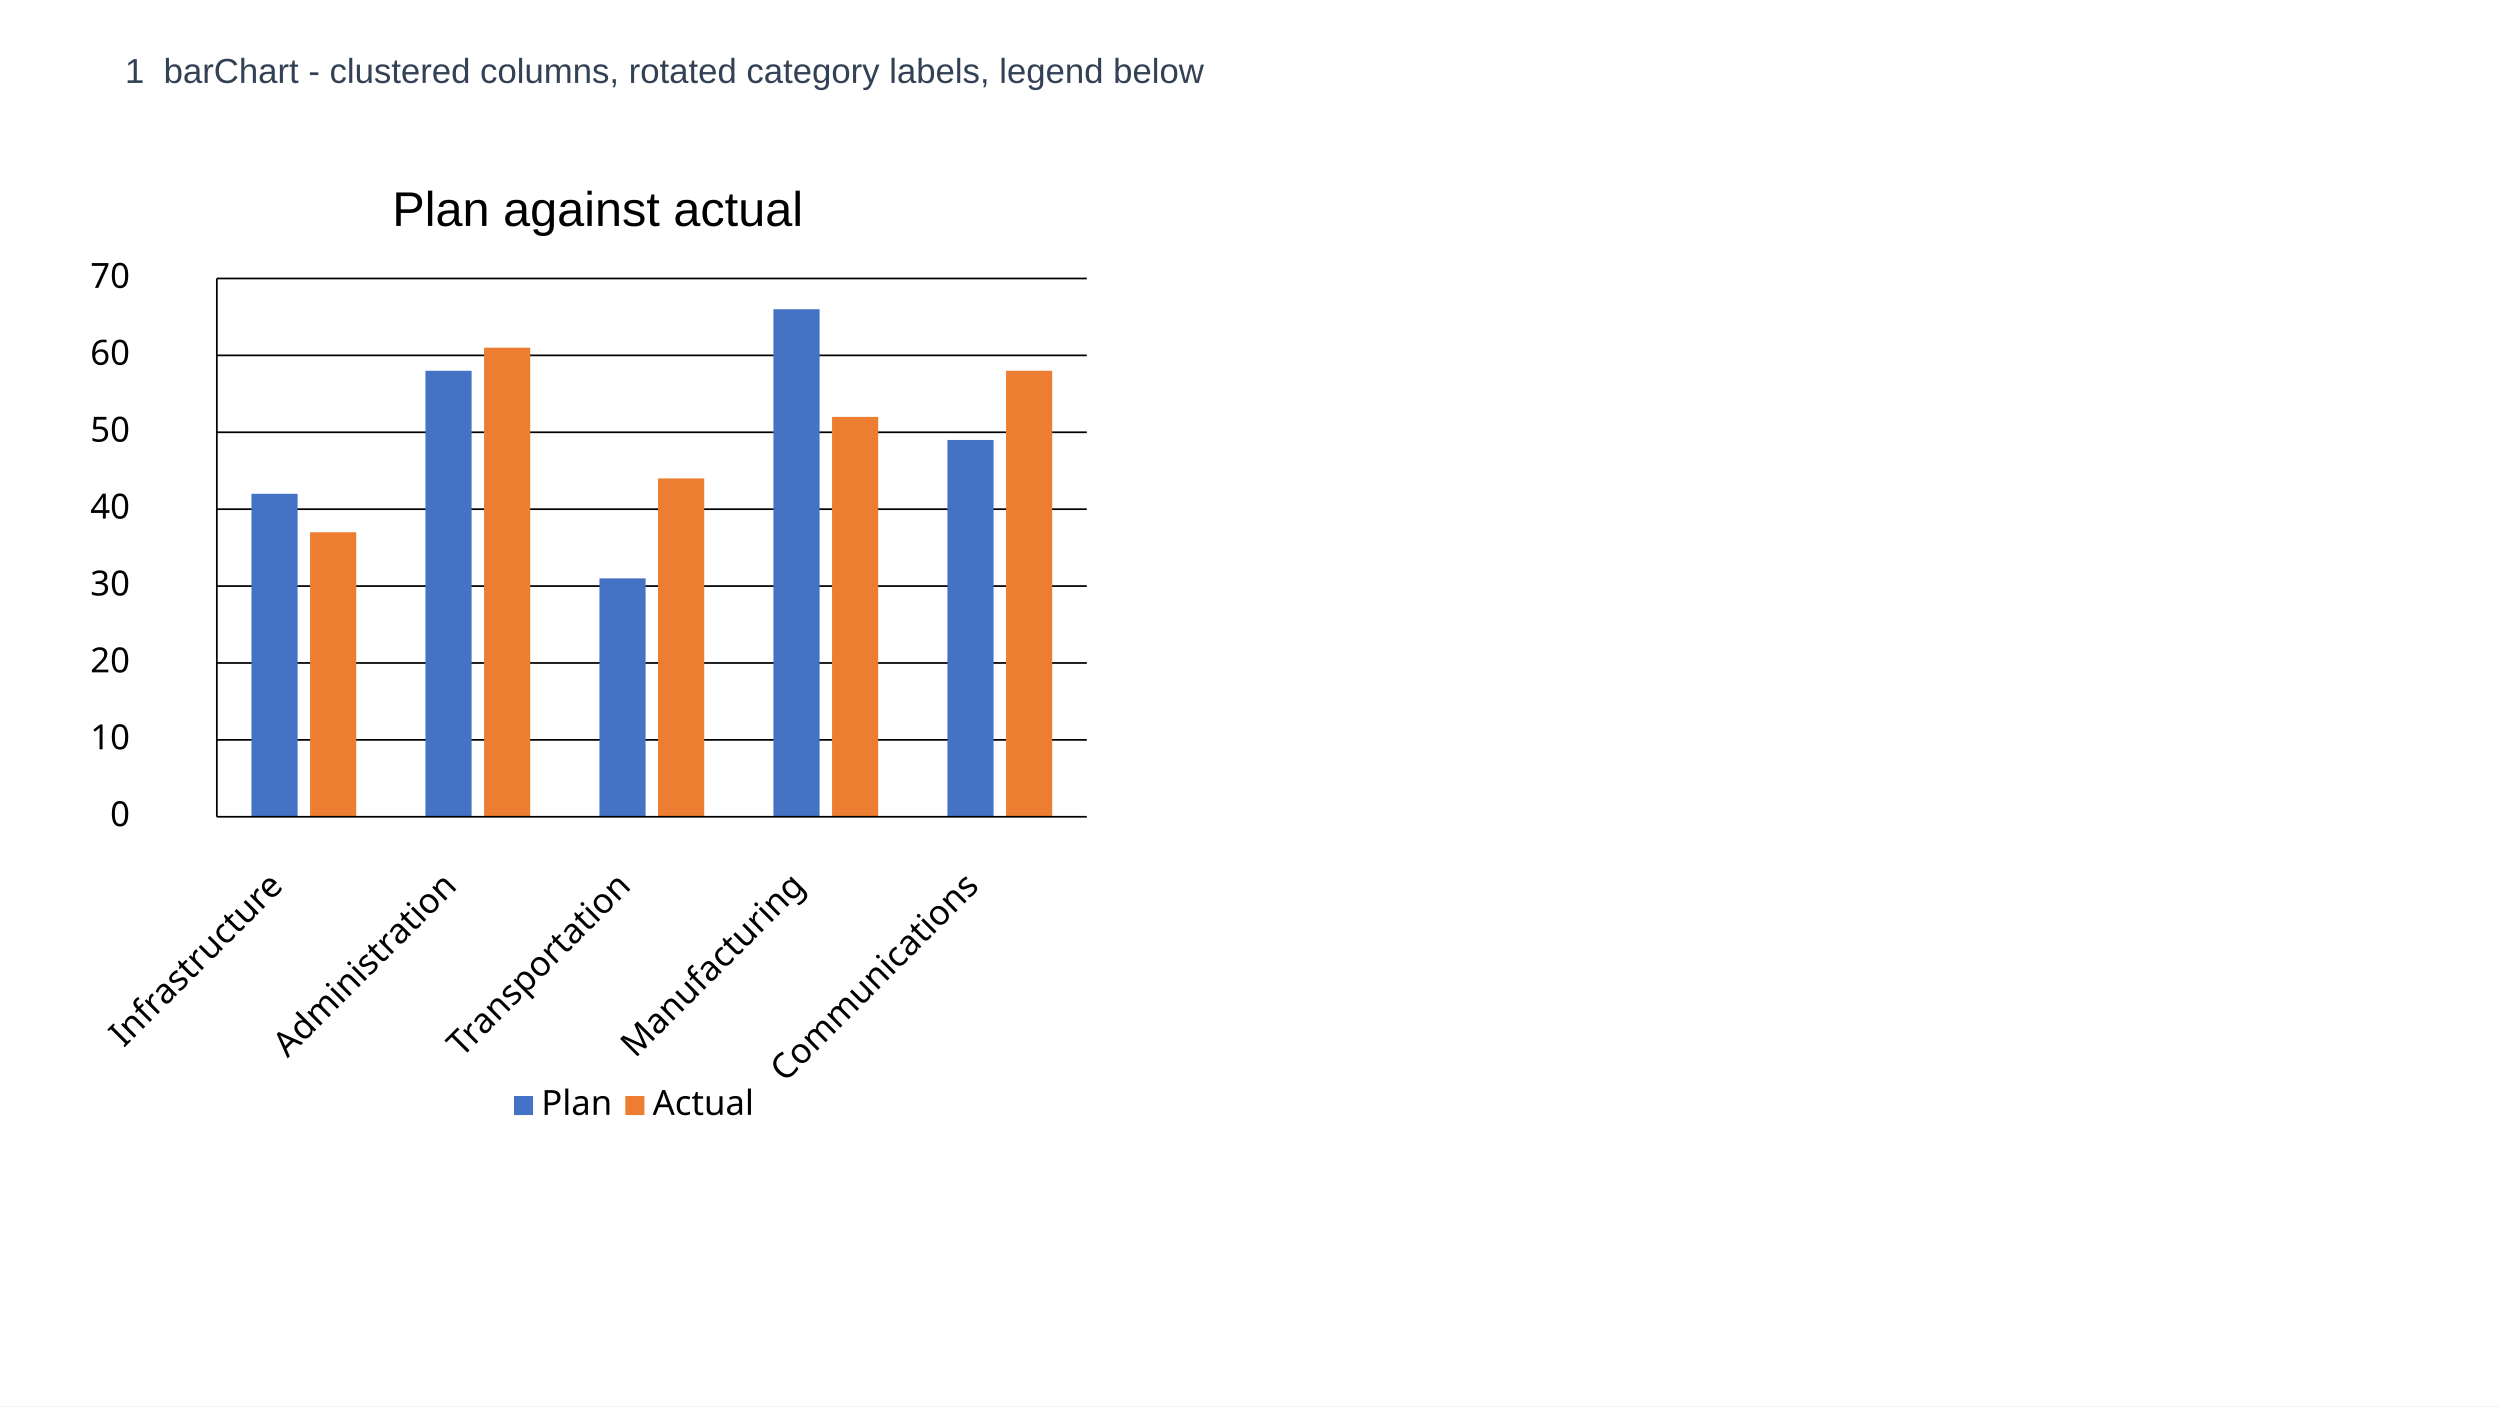
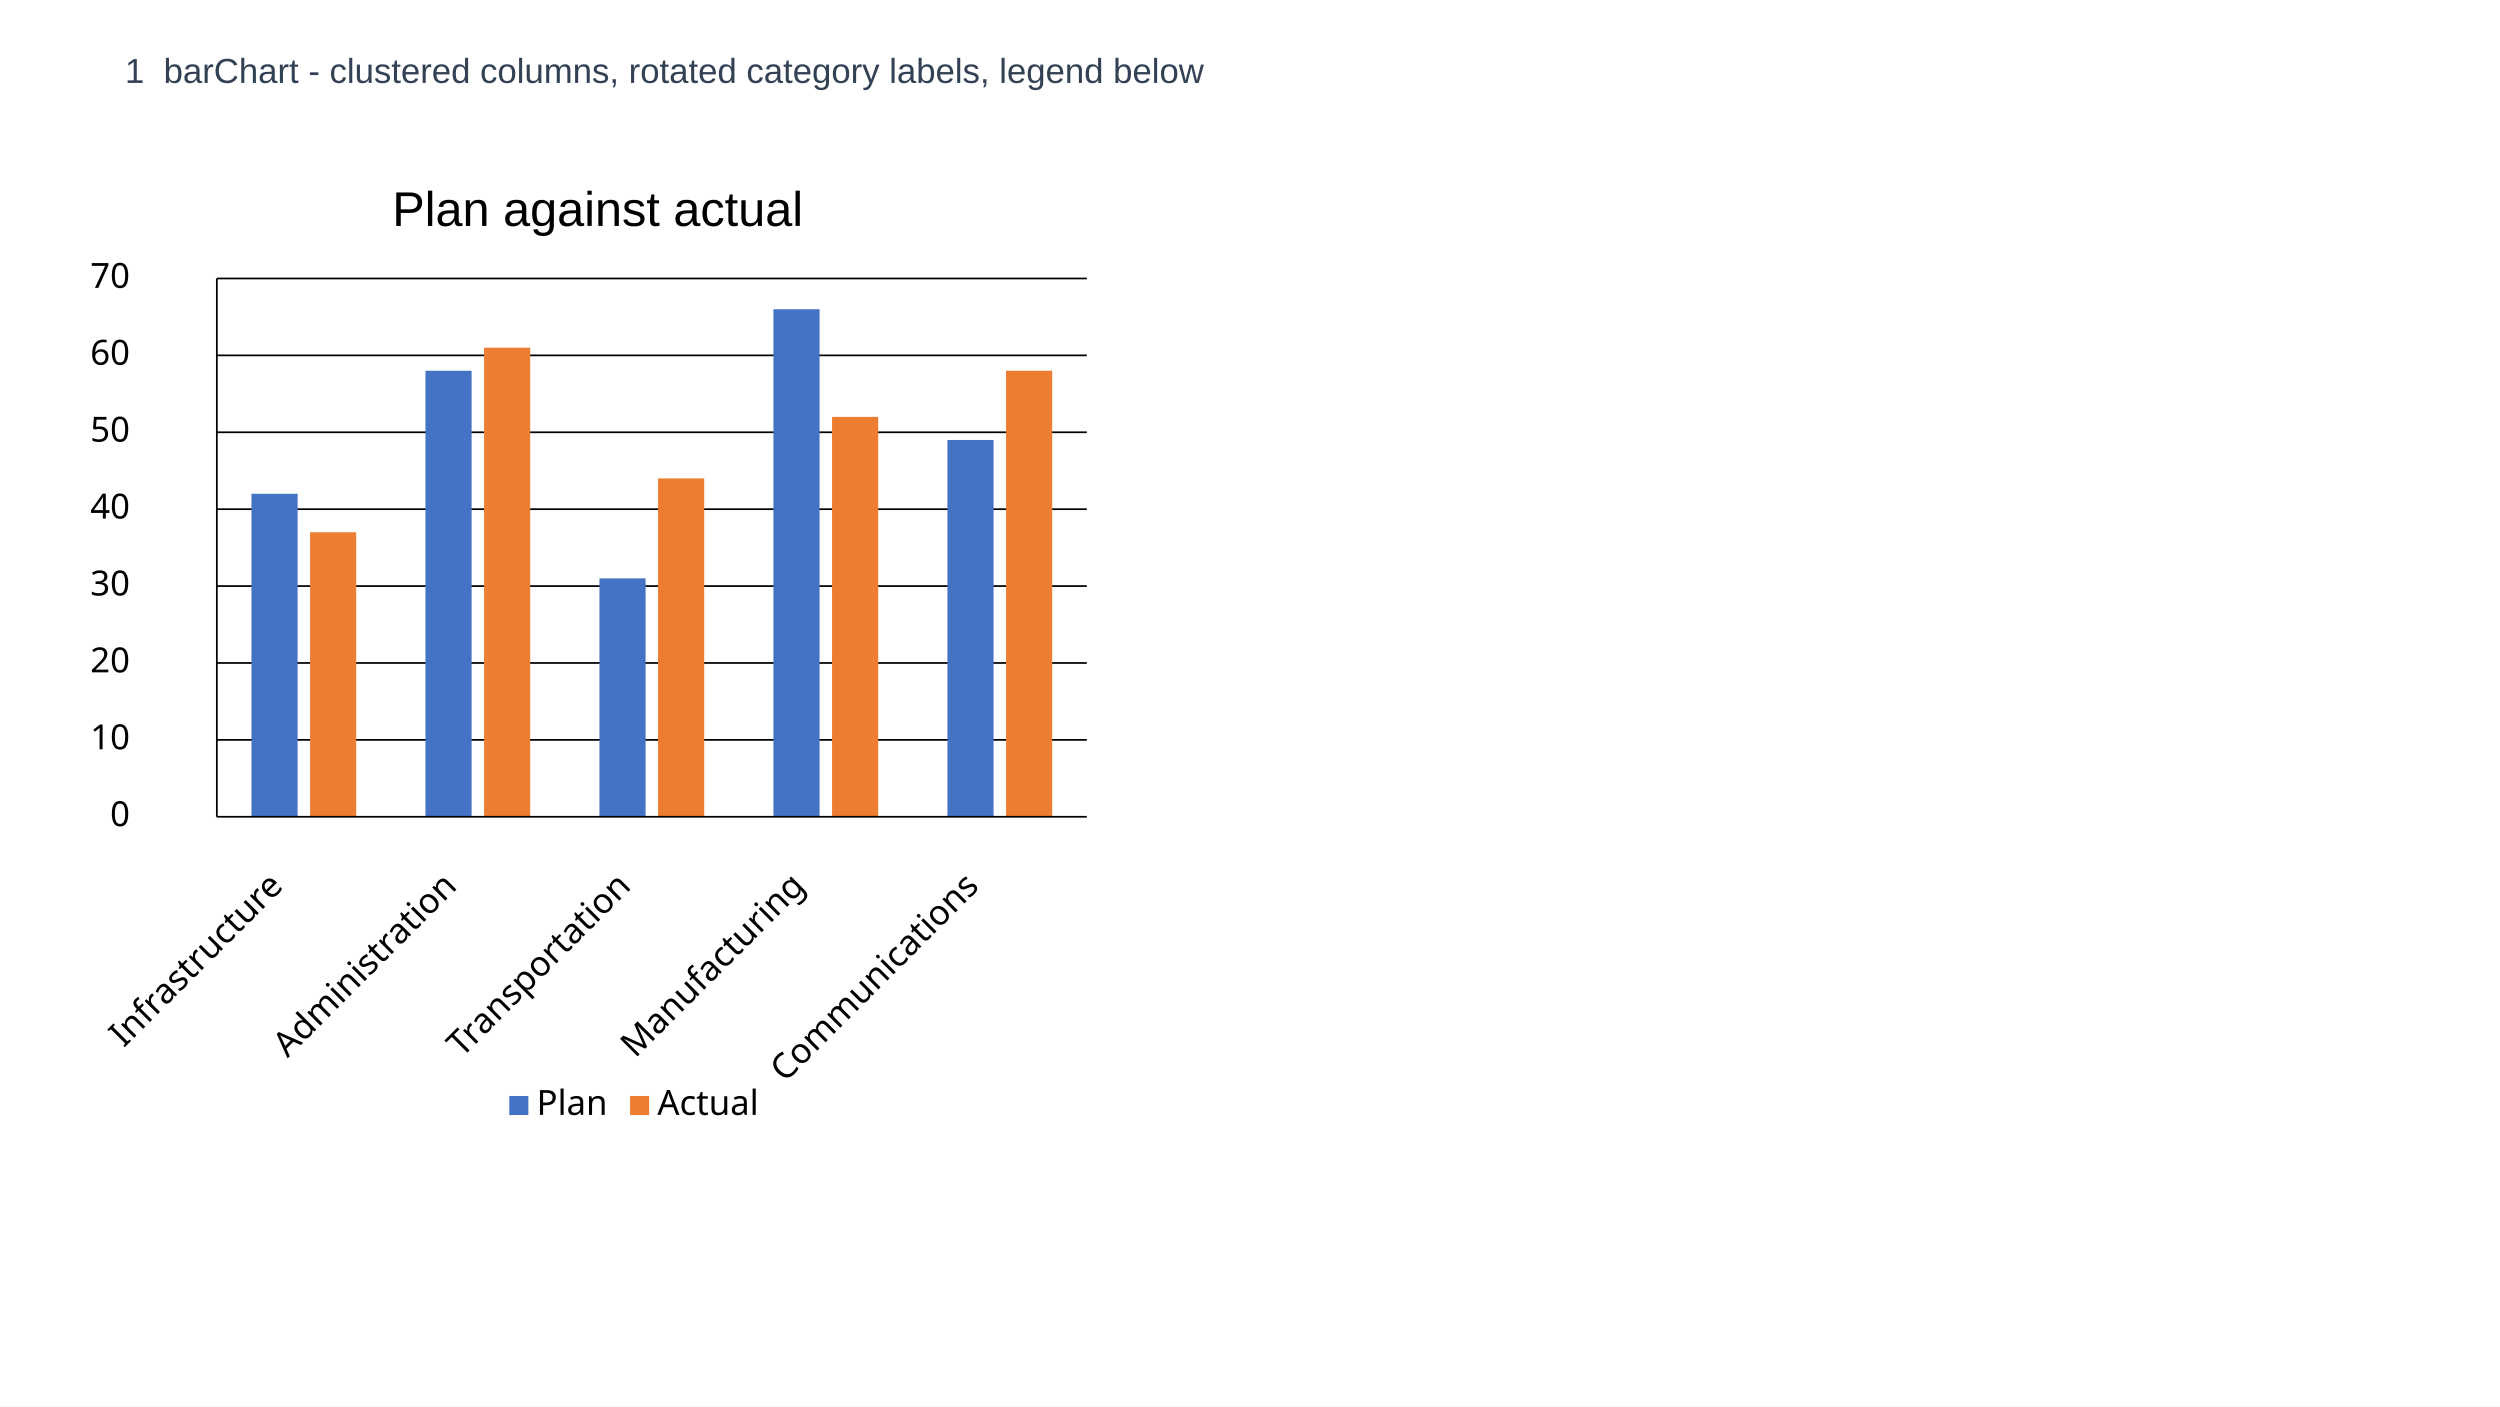
<svg xmlns="http://www.w3.org/2000/svg" viewBox="0 0 960 540" width="960" height="540">
  <rect width="960" height="540" fill="#ffffff" />
  <g role="img" aria-label="Caption" data-pptx-id="256.10" data-pptx-path="0" transform="translate(48, 18.667)">
    <rect fill="none" stroke="none" width="864" height="29.333" />
    <text x="0" y="13.174" xml:space="preserve">
      <tspan x="0" dy="0" text-anchor="start" font-size="13.333" font-family="Arial, Arimo, sans-serif" fill="#334155">1  barChart - clustered columns, rotated category labels, legend below</tspan>
    </text>
  </g>
  <g role="img" aria-label="barChart" data-pptx-id="256.100" data-pptx-path="1" transform="translate(48, 61.333) scale(1, 1) translate(0, 0)">
    <g transform="translate(0, 6.981)">
      <rect fill="none" stroke="none" width="384" height="31.281" />
      <text x="0" y="18.444" xml:space="preserve">
        <tspan x="192" dy="0" text-anchor="middle" font-size="18.667" font-family="Arial, Arimo, sans-serif">Plan against actual</tspan>
      </text>
    </g>
    <g transform="translate(35.268, 222.778)">
      <line stroke-width="0.667" stroke="#000000" fill="none" x1="0" y1="0" x2="334.065" y2="0" />
    </g>
    <g transform="translate(35.268, 193.249)">
      <line stroke-width="0.667" stroke="#000000" fill="none" x1="0" y1="0" x2="334.065" y2="0" />
    </g>
    <g transform="translate(35.268, 163.72)">
      <line stroke-width="0.667" stroke="#000000" fill="none" x1="0" y1="0" x2="334.065" y2="0" />
    </g>
    <g transform="translate(35.268, 134.191)">
      <line stroke-width="0.667" stroke="#000000" fill="none" x1="0" y1="0" x2="334.065" y2="0" />
    </g>
    <g transform="translate(35.268, 104.662)">
      <line stroke-width="0.667" stroke="#000000" fill="none" x1="0" y1="0" x2="334.065" y2="0" />
    </g>
    <g transform="translate(35.268, 75.133)">
      <line stroke-width="0.667" stroke="#000000" fill="none" x1="0" y1="0" x2="334.065" y2="0" />
    </g>
    <g transform="translate(35.268, 45.604)">
      <line stroke-width="0.667" stroke="#000000" fill="none" x1="0" y1="0" x2="334.065" y2="0" />
    </g>
    <g transform="translate(48.56, 128.285)">
      <rect fill="#4472c4" stroke="none" width="17.722" height="124.021" />
    </g>
    <g transform="translate(71.067, 143.05)">
      <rect fill="#ed7d31" stroke="none" width="17.722" height="109.257" />
    </g>
    <g transform="translate(115.373, 81.039)">
      <rect fill="#4472c4" stroke="none" width="17.722" height="171.268" />
    </g>
    <g transform="translate(137.88, 72.18)">
      <rect fill="#ed7d31" stroke="none" width="17.722" height="180.126" />
    </g>
    <g transform="translate(182.186, 160.767)">
      <rect fill="#4472c4" stroke="none" width="17.722" height="91.54" />
    </g>
    <g transform="translate(204.693, 122.379)">
      <rect fill="#ed7d31" stroke="none" width="17.722" height="129.927" />
    </g>
    <g transform="translate(248.999, 57.416)">
      <rect fill="#4472c4" stroke="none" width="17.722" height="194.891" />
    </g>
    <g transform="translate(271.506, 98.756)">
      <rect fill="#ed7d31" stroke="none" width="17.722" height="153.55" />
    </g>
    <g transform="translate(315.812, 107.615)">
      <rect fill="#4472c4" stroke="none" width="17.722" height="144.692" />
    </g>
    <g transform="translate(338.319, 81.039)">
      <rect fill="#ed7d31" stroke="none" width="17.722" height="171.268" />
    </g>
    <g transform="translate(35.268, 45.604)">
      <line stroke-width="0.667" stroke="#000000" fill="none" x1="0" y1="0" x2="0" y2="206.702" />
    </g>
    <g transform="translate(35.268, 252.306)">
      <line stroke-width="0.667" stroke="#000000" fill="none" x1="0" y1="0" x2="334.065" y2="0" />
    </g>
    <g transform="translate(0, 243.663)">
      <rect fill="none" stroke="none" width="22.911" height="24.414" />
      <text x="0" y="12.243" xml:space="preserve">
        <tspan x="22.911" dy="0" text-anchor="end" font-size="13.333" font-family="Aptos, Carlito, sans-serif" fill="#000000">0</tspan>
      </text>
    </g>
    <g transform="translate(0, 214.134)">
      <rect fill="none" stroke="none" width="22.911" height="24.414" />
      <text x="0" y="12.243" xml:space="preserve">
        <tspan x="22.911" dy="0" text-anchor="end" font-size="13.333" font-family="Aptos, Carlito, sans-serif" fill="#000000">10</tspan>
      </text>
    </g>
    <g transform="translate(0, 184.605)">
      <rect fill="none" stroke="none" width="22.911" height="24.414" />
      <text x="0" y="12.243" xml:space="preserve">
        <tspan x="22.911" dy="0" text-anchor="end" font-size="13.333" font-family="Aptos, Carlito, sans-serif" fill="#000000">20</tspan>
      </text>
    </g>
    <g transform="translate(0, 155.076)">
      <rect fill="none" stroke="none" width="22.911" height="24.414" />
      <text x="0" y="12.243" xml:space="preserve">
        <tspan x="22.911" dy="0" text-anchor="end" font-size="13.333" font-family="Aptos, Carlito, sans-serif" fill="#000000">30</tspan>
      </text>
    </g>
    <g transform="translate(0, 125.547)">
      <rect fill="none" stroke="none" width="22.911" height="24.414" />
      <text x="0" y="12.243" xml:space="preserve">
        <tspan x="22.911" dy="0" text-anchor="end" font-size="13.333" font-family="Aptos, Carlito, sans-serif" fill="#000000">40</tspan>
      </text>
    </g>
    <g transform="translate(0, 96.018)">
      <rect fill="none" stroke="none" width="22.911" height="24.414" />
      <text x="0" y="12.243" xml:space="preserve">
        <tspan x="22.911" dy="0" text-anchor="end" font-size="13.333" font-family="Aptos, Carlito, sans-serif" fill="#000000">50</tspan>
      </text>
    </g>
    <g transform="translate(0, 66.49)">
      <rect fill="none" stroke="none" width="22.911" height="24.414" />
      <text x="0" y="12.243" xml:space="preserve">
        <tspan x="22.911" dy="0" text-anchor="end" font-size="13.333" font-family="Aptos, Carlito, sans-serif" fill="#000000">60</tspan>
      </text>
    </g>
    <g transform="translate(0, 36.961)">
      <rect fill="none" stroke="none" width="22.911" height="24.414" />
      <text x="0" y="12.243" xml:space="preserve">
        <tspan x="22.911" dy="0" text-anchor="end" font-size="13.333" font-family="Aptos, Carlito, sans-serif" fill="#000000">70</tspan>
      </text>
    </g>
    <g transform="translate(-3.052, 285.169) rotate(-45, 46.325, 12.207)">
      <rect fill="none" stroke="none" width="92.65" height="24.414" />
      <text x="0" y="12.243" xml:space="preserve">
        <tspan x="92.65" dy="0" text-anchor="end" font-size="13.333" font-family="Aptos, Carlito, sans-serif" fill="#000000">Infrastructure</tspan>
      </text>
    </g>
    <g transform="translate(58.949, 287.162) rotate(-45, 49.144, 12.207)">
      <rect fill="none" stroke="none" width="98.288" height="24.414" />
      <text x="0" y="12.243" xml:space="preserve">
        <tspan x="98.288" dy="0" text-anchor="end" font-size="13.333" font-family="Aptos, Carlito, sans-serif" fill="#000000">Administration</tspan>
      </text>
    </g>
    <g transform="translate(126.028, 287.052) rotate(-45, 48.988, 12.207)">
      <rect fill="none" stroke="none" width="97.975" height="24.414" />
      <text x="0" y="12.243" xml:space="preserve">
        <tspan x="97.975" dy="0" text-anchor="end" font-size="13.333" font-family="Aptos, Carlito, sans-serif" fill="#000000">Transportation</tspan>
      </text>
    </g>
    <g transform="translate(193.625, 286.727) rotate(-45, 48.529, 12.207)">
      <rect fill="none" stroke="none" width="97.057" height="24.414" />
      <text x="0" y="12.243" xml:space="preserve">
        <tspan x="97.057" dy="0" text-anchor="end" font-size="13.333" font-family="Aptos, Carlito, sans-serif" fill="#000000">Manufacturing</tspan>
      </text>
    </g>
    <g transform="translate(246.479, 292.509) rotate(-45, 56.706, 12.207)">
      <rect fill="none" stroke="none" width="113.411" height="24.414" />
      <text x="0" y="12.243" xml:space="preserve">
        <tspan x="113.411" dy="0" text-anchor="end" font-size="13.333" font-family="Aptos, Carlito, sans-serif" fill="#000000">Communications</tspan>
      </text>
    </g>
-     <g transform="translate(149.377, 359.527)">
+     <g transform="translate(147.568, 359.527)">
      <rect fill="#4472c4" stroke="none" width="7.32" height="7.32" />
    </g>
-     <g transform="translate(159.857, 354.543)">
+     <g transform="translate(158.048, 354.543)">
      <rect fill="none" stroke="none" width="38.932" height="24.414" />
      <text x="0" y="12.243" xml:space="preserve">
        <tspan x="0" dy="0" text-anchor="start" font-size="13.333" font-family="Aptos, Carlito, sans-serif" fill="#000000">Plan</tspan>
      </text>
    </g>
-     <g transform="translate(192.122, 359.527)">
+     <g transform="translate(193.944, 359.527)">
      <rect fill="#ed7d31" stroke="none" width="7.32" height="7.32" />
    </g>
-     <g transform="translate(202.602, 354.543)">
+     <g transform="translate(204.424, 354.543)">
      <rect fill="none" stroke="none" width="50.501" height="24.414" />
      <text x="0" y="12.243" xml:space="preserve">
        <tspan x="0" dy="0" text-anchor="start" font-size="13.333" font-family="Aptos, Carlito, sans-serif" fill="#000000">Actual</tspan>
      </text>
    </g>
  </g>
</svg>
